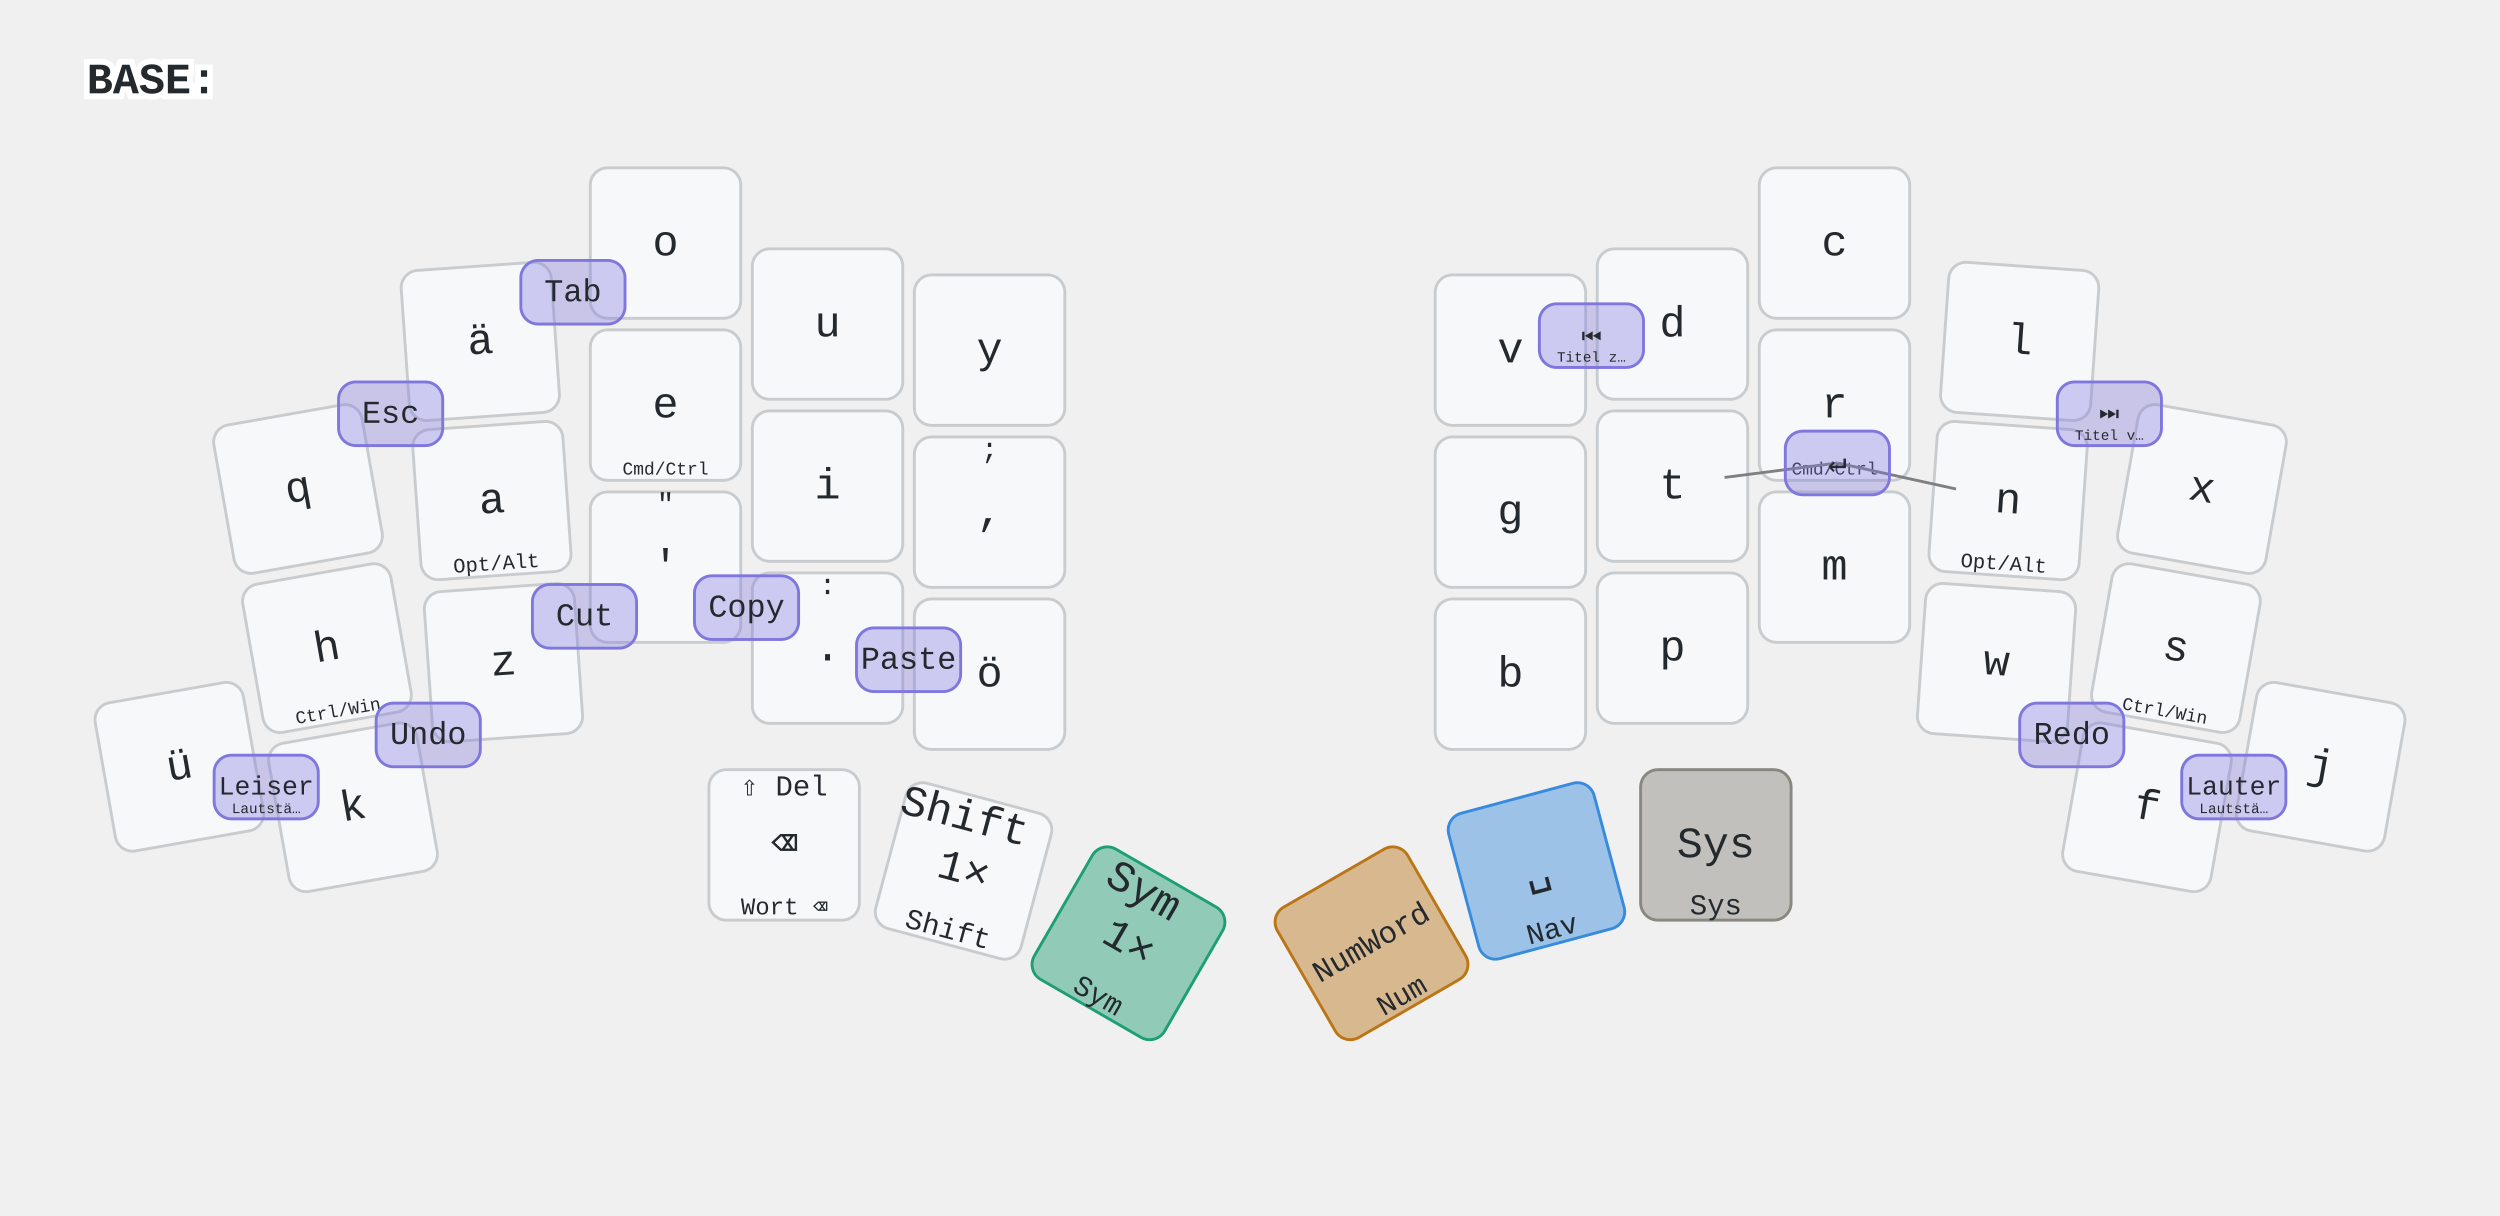
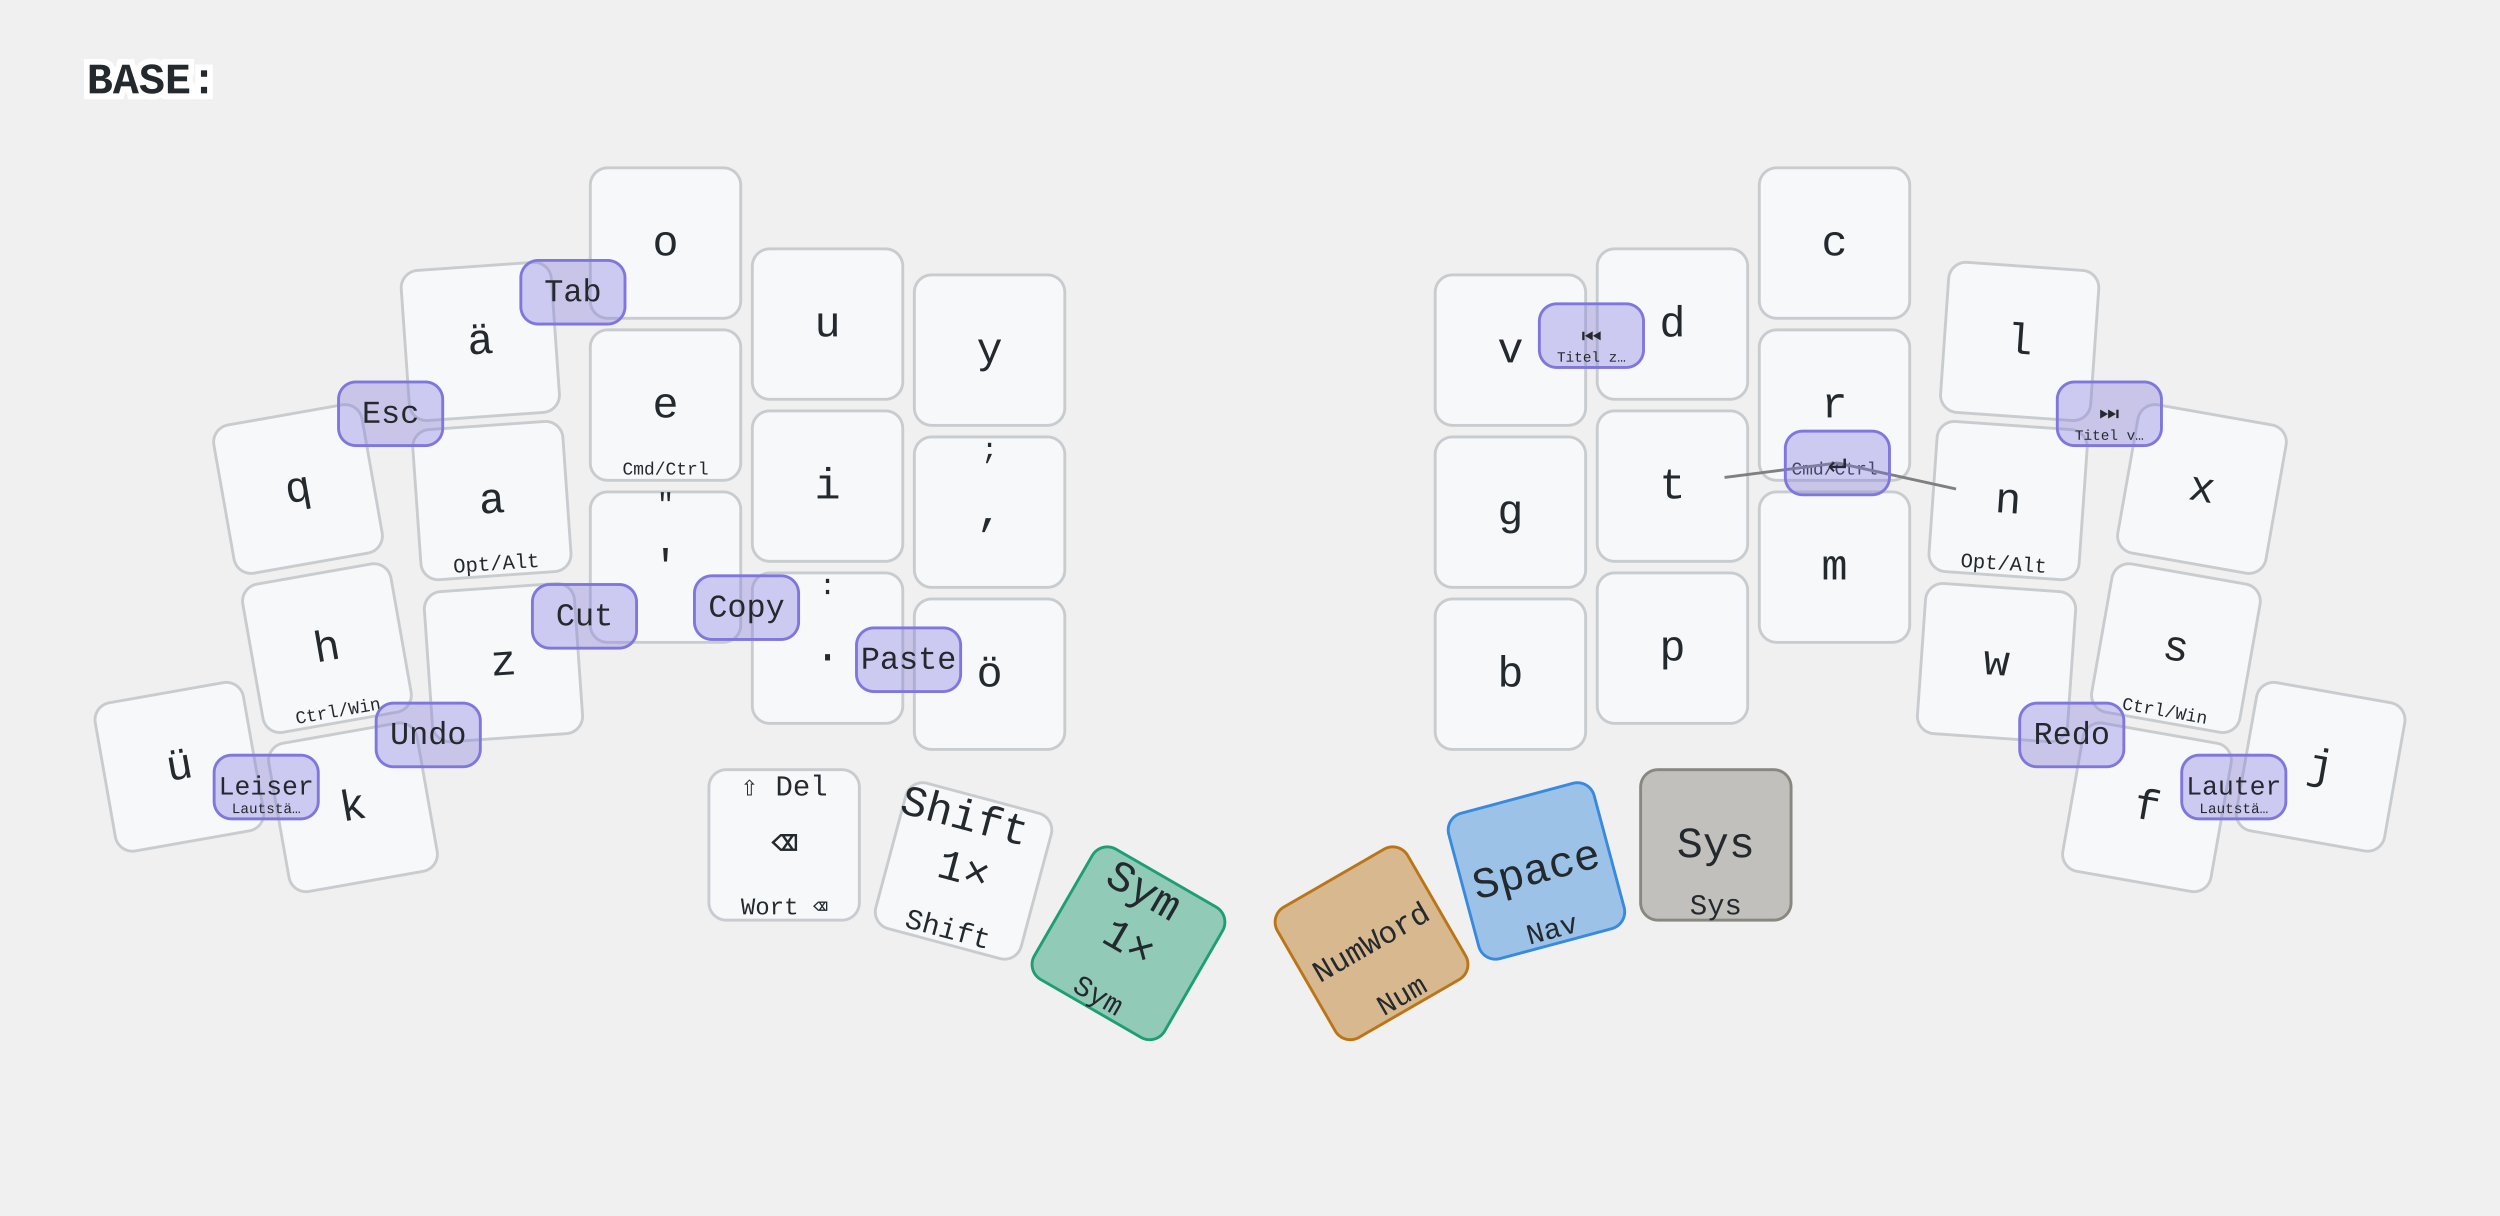
<svg xmlns="http://www.w3.org/2000/svg" width="1728" height="840" viewBox="0 0 864 420" class="keymap">
  <style>/* inherit to force styles through use tags */
svg path {
    fill: inherit;
}

/* font and background color specifications */
svg.keymap {
    font-family: SFMono-Regular,Consolas,Liberation Mono,Menlo,monospace;
    font-size: 14px;
    font-kerning: normal;
    text-rendering: optimizeLegibility;
    fill: #24292e;
}

/* default key styling */
rect.key {
    fill: #f6f8fa;
}

rect.key, rect.combo {
    stroke: #c9cccf;
    stroke-width: 1;
}

/* default key side styling, only used is draw_key_sides is set */
rect.side {
    filter: brightness(90%);
}

/* color accent for combo boxes */
rect.combo, rect.combo-separate {
    fill: #cdf;
}

/* color accent for held keys */
rect.held, rect.combo.held {
    fill: #fdd;
}

/* color accent for ghost (optional) keys */
rect.ghost, rect.combo.ghost {
    stroke-dasharray: 4, 4;
    stroke-width: 2;
}

text {
    text-anchor: middle;
    dominant-baseline: middle;
}

/* styling for layer labels */
text.label {
    font-weight: bold;
    text-anchor: start;
    stroke: white;
    stroke-width: 4;
    paint-order: stroke;
}

/* styling for optional footer */
text.footer {
    text-anchor: end;
    dominant-baseline: auto;
    stroke: white;
    stroke-width: 4;
    paint-order: stroke;
}

/* styling for combo tap, and key non-tap label text */
text.combo, text.hold, text.shifted, text.left, text.right {
    font-size: 11px;
}

text.hold {
    text-anchor: middle;
    dominant-baseline: auto;
}

text.shifted {
    text-anchor: middle;
    dominant-baseline: hanging;
}

text.left {
    text-anchor: start;
}

text.right {
    text-anchor: end;
}

text.layer-activator {
    text-decoration: underline;
}

/* styling for hold/shifted label text in combo box */
text.combo.hold, text.combo.shifted, text.combo.left, text.combo.right {
    font-size: 8px;
}

/* lighter symbol for transparent keys */
text.trans {
    fill: #7b7e81;
}

/* styling for combo dendrons */
path.combo {
    stroke-width: 1;
    stroke: gray;
    fill: none;
}

/* Start Tabler Icons Cleanup */
/* cannot use height/width with glyphs */
.icon-tabler &gt; path {
    fill: inherit;
    stroke: inherit;
    stroke-width: 2;
}
/* hide tabler's default box */
.icon-tabler &gt; path[stroke="none"][fill="none"] {
    visibility: hidden;
}
/* End Tabler Icons Cleanup */

@media (prefers-color-scheme: dark) {
svg.keymap { fill: #d1d6db; }
rect.key { fill: #3f4750; }
rect.key, rect.combo { stroke: #60666c; }
rect.combo, rect.combo-separate { fill: #1f3d7a; }
rect.held, rect.combo.held { fill: #854747; }
text.label, text.footer { stroke: black; }
text.trans { fill: #7e8184; }
path.combo { stroke: #7f7f7f; }

}

rect.key { stroke-width: 1; }
text { font-size: 15px; }
text.hold, text.shifted { font-size: 10px; }
rect.combo { fill: #7F77DD; fill-opacity: .35; stroke: #7F77DD; }

.layer-NAV rect.key.lay { fill: #378ADD; fill-opacity: .22; stroke: #378ADD; }
rect.key.trig-NAV { fill: #378ADD; fill-opacity: .45; stroke: #378ADD; }
rect.key.held.trig-NAV { stroke-width: 4; }

.layer-SYM rect.key.lay { fill: #1D9E75; fill-opacity: .22; stroke: #1D9E75; }
rect.key.trig-SYM { fill: #1D9E75; fill-opacity: .45; stroke: #1D9E75; }
rect.key.held.trig-SYM { stroke-width: 4; }

.layer-NUM rect.key.lay { fill: #BA7517; fill-opacity: .22; stroke: #BA7517; }
rect.key.trig-NUM { fill: #BA7517; fill-opacity: .45; stroke: #BA7517; }
rect.key.held.trig-NUM { stroke-width: 4; }

.layer-SYS rect.key.lay { fill: #888780; fill-opacity: .22; stroke: #888780; }
rect.key.trig-SYS { fill: #888780; fill-opacity: .45; stroke: #888780; }
rect.key.held.trig-SYS { stroke-width: 4; }
</style>
  <g transform="translate(30, 0)" class="layer-BASE">
    <text x="0" y="28" class="label" id="BASE">BASE:</text>
    <g transform="translate(0, 56)">
      <g transform="translate(73, 113) rotate(-10.0)" class="key keypos-0">
        <rect rx="6" ry="6" x="-26" y="-26" width="52" height="52" class="key" />
        <text x="0" y="0" class="key tap">q</text>
      </g>
      <g transform="translate(136, 62) rotate(-4.0)" class="key keypos-1">
        <rect rx="6" ry="6" x="-26" y="-26" width="52" height="52" class="key" />
        <text x="0" y="0" class="key tap">ä</text>
      </g>
      <g transform="translate(200, 28)" class="key keypos-2">
        <rect rx="6" ry="6" x="-26" y="-26" width="52" height="52" class="key" />
        <text x="0" y="0" class="key tap">o</text>
      </g>
      <g transform="translate(256, 56)" class="key keypos-3">
        <rect rx="6" ry="6" x="-26" y="-26" width="52" height="52" class="key" />
        <text x="0" y="0" class="key tap">u</text>
      </g>
      <g transform="translate(312, 65)" class="key keypos-4">
        <rect rx="6" ry="6" x="-26" y="-26" width="52" height="52" class="key" />
        <text x="0" y="0" class="key tap">y</text>
      </g>
      <g transform="translate(492, 65)" class="key keypos-5">
        <rect rx="6" ry="6" x="-26" y="-26" width="52" height="52" class="key" />
        <text x="0" y="0" class="key tap">v</text>
      </g>
      <g transform="translate(548, 56)" class="key keypos-6">
        <rect rx="6" ry="6" x="-26" y="-26" width="52" height="52" class="key" />
        <text x="0" y="0" class="key tap">d</text>
      </g>
      <g transform="translate(604, 28)" class="key keypos-7">
        <rect rx="6" ry="6" x="-26" y="-26" width="52" height="52" class="key" />
        <text x="0" y="0" class="key tap">c</text>
      </g>
      <g transform="translate(668, 62) rotate(4.0)" class="key keypos-8">
        <rect rx="6" ry="6" x="-26" y="-26" width="52" height="52" class="key" />
        <text x="0" y="0" class="key tap">l</text>
      </g>
      <g transform="translate(731, 113) rotate(10.0)" class="key keypos-9">
        <rect rx="6" ry="6" x="-26" y="-26" width="52" height="52" class="key" />
        <text x="0" y="0" class="key tap">x</text>
      </g>
      <g transform="translate(83, 168) rotate(-10.0)" class="key keypos-10">
        <rect rx="6" ry="6" x="-26" y="-26" width="52" height="52" class="key" />
        <text x="0" y="0" class="key tap">h</text>
        <text x="0" y="24" class="key hold">
          <tspan style="font-size: 62%">Ctrl/Win</tspan>
        </text>
      </g>
      <g transform="translate(140, 117) rotate(-4.0)" class="key keypos-11">
        <rect rx="6" ry="6" x="-26" y="-26" width="52" height="52" class="key" />
        <text x="0" y="0" class="key tap">a</text>
        <text x="0" y="24" class="key hold">
          <tspan style="font-size: 71%">Opt/Alt</tspan>
        </text>
      </g>
      <g transform="translate(200, 84)" class="key keypos-12">
        <rect rx="6" ry="6" x="-26" y="-26" width="52" height="52" class="key" />
        <text x="0" y="0" class="key tap">e</text>
        <text x="0" y="24" class="key hold">
          <tspan style="font-size: 62%">Cmd/Ctrl</tspan>
        </text>
      </g>
      <g transform="translate(256, 112)" class="key keypos-13">
        <rect rx="6" ry="6" x="-26" y="-26" width="52" height="52" class="key" />
        <text x="0" y="0" class="key tap">i</text>
      </g>
      <g transform="translate(312, 121)" class="key keypos-14">
        <rect rx="6" ry="6" x="-26" y="-26" width="52" height="52" class="key" />
        <text x="0" y="0" class="key tap">,</text>
        <text x="0" y="-24" class="key shifted">;</text>
      </g>
      <g transform="translate(492, 121)" class="key keypos-15">
        <rect rx="6" ry="6" x="-26" y="-26" width="52" height="52" class="key" />
        <text x="0" y="0" class="key tap">g</text>
      </g>
      <g transform="translate(548, 112)" class="key keypos-16">
        <rect rx="6" ry="6" x="-26" y="-26" width="52" height="52" class="key" />
        <text x="0" y="0" class="key tap">t</text>
      </g>
      <g transform="translate(604, 84)" class="key keypos-17">
        <rect rx="6" ry="6" x="-26" y="-26" width="52" height="52" class="key" />
        <text x="0" y="0" class="key tap">r</text>
        <text x="0" y="24" class="key hold">
          <tspan style="font-size: 62%">Cmd/Ctrl</tspan>
        </text>
      </g>
      <g transform="translate(664, 117) rotate(4.0)" class="key keypos-18">
        <rect rx="6" ry="6" x="-26" y="-26" width="52" height="52" class="key" />
        <text x="0" y="0" class="key tap">n</text>
        <text x="0" y="24" class="key hold">
          <tspan style="font-size: 71%">Opt/Alt</tspan>
        </text>
      </g>
      <g transform="translate(722, 168) rotate(10.0)" class="key keypos-19">
        <rect rx="6" ry="6" x="-26" y="-26" width="52" height="52" class="key" />
        <text x="0" y="0" class="key tap">s</text>
        <text x="0" y="24" class="key hold">
          <tspan style="font-size: 62%">Ctrl/Win</tspan>
        </text>
      </g>
      <g transform="translate(32, 209) rotate(-10.0)" class="key keypos-20">
        <rect rx="6" ry="6" x="-26" y="-26" width="52" height="52" class="key" />
        <text x="0" y="0" class="key tap">ü</text>
      </g>
      <g transform="translate(92, 223) rotate(-10.0)" class="key keypos-21">
        <rect rx="6" ry="6" x="-26" y="-26" width="52" height="52" class="key" />
        <text x="0" y="0" class="key tap">k</text>
      </g>
      <g transform="translate(144, 173) rotate(-4.0)" class="key keypos-22">
        <rect rx="6" ry="6" x="-26" y="-26" width="52" height="52" class="key" />
        <text x="0" y="0" class="key tap">z</text>
      </g>
      <g transform="translate(200, 140)" class="key keypos-23">
        <rect rx="6" ry="6" x="-26" y="-26" width="52" height="52" class="key" />
        <text x="0" y="0" class="key tap">'</text>
        <text x="0" y="-24" class="key shifted">"</text>
      </g>
      <g transform="translate(256, 168)" class="key keypos-24">
        <rect rx="6" ry="6" x="-26" y="-26" width="52" height="52" class="key" />
        <text x="0" y="0" class="key tap">.</text>
        <text x="0" y="-24" class="key shifted">:</text>
      </g>
      <g transform="translate(312, 177)" class="key keypos-25">
        <rect rx="6" ry="6" x="-26" y="-26" width="52" height="52" class="key" />
        <text x="0" y="0" class="key tap">ö</text>
      </g>
      <g transform="translate(492, 177)" class="key keypos-26">
        <rect rx="6" ry="6" x="-26" y="-26" width="52" height="52" class="key" />
        <text x="0" y="0" class="key tap">b</text>
      </g>
      <g transform="translate(548, 168)" class="key keypos-27">
        <rect rx="6" ry="6" x="-26" y="-26" width="52" height="52" class="key" />
        <text x="0" y="0" class="key tap">p</text>
      </g>
      <g transform="translate(604, 140)" class="key keypos-28">
        <rect rx="6" ry="6" x="-26" y="-26" width="52" height="52" class="key" />
        <text x="0" y="0" class="key tap">m</text>
      </g>
      <g transform="translate(660, 173) rotate(4.0)" class="key keypos-29">
        <rect rx="6" ry="6" x="-26" y="-26" width="52" height="52" class="key" />
        <text x="0" y="0" class="key tap">w</text>
      </g>
      <g transform="translate(712, 223) rotate(10.0)" class="key keypos-30">
        <rect rx="6" ry="6" x="-26" y="-26" width="52" height="52" class="key" />
        <text x="0" y="0" class="key tap">f</text>
      </g>
      <g transform="translate(772, 209) rotate(10.0)" class="key keypos-31">
        <rect rx="6" ry="6" x="-26" y="-26" width="52" height="52" class="key" />
        <text x="0" y="0" class="key tap">j</text>
      </g>
      <g transform="translate(241, 236)" class="key keypos-32">
        <rect rx="6" ry="6" x="-26" y="-26" width="52" height="52" class="key" />
        <text x="0" y="0" class="key tap">⌫</text>
        <text x="0" y="24" class="key hold">
          <tspan style="font-size: 83%">Wort ⌫</tspan>
        </text>
        <text x="0" y="-24" class="key shifted">⇧ Del</text>
      </g>
      <g transform="translate(303, 245) rotate(15.0)" class="key keypos-33">
        <rect rx="6" ry="6" x="-26" y="-26" width="52" height="52" class="key" />
        <text x="0" y="0" class="key tap">
          <tspan x="0" dy="-1.2em">Shift</tspan>
          <tspan x="0" dy="1.2em">1×</tspan>
        </text>
        <text x="0" y="24" class="key hold">Shift</text>
      </g>
      <g transform="translate(360, 270) rotate(30.0)" class="key trig-SYM keypos-34">
        <rect rx="6" ry="6" x="-26" y="-26" width="52" height="52" class="key trig-SYM" />
        <text x="0" y="0" class="key trig-SYM tap">
          <tspan x="0" dy="-1.2em">Sym</tspan>
          <tspan x="0" dy="1.2em">1×</tspan>
        </text>
        <text x="0" y="24" class="key trig-SYM hold">Sym</text>
      </g>
      <g transform="translate(444, 270) rotate(-30.0)" class="key trig-NUM keypos-35">
        <rect rx="6" ry="6" x="-26" y="-26" width="52" height="52" class="key trig-NUM" />
        <text x="0" y="0" class="key trig-NUM tap">
          <tspan style="font-size: 71%">NumWord</tspan>
        </text>
        <text x="0" y="24" class="key trig-NUM hold">Num</text>
      </g>
      <g transform="translate(501, 245) rotate(-15.0)" class="key trig-NAV keypos-36">
        <rect rx="6" ry="6" x="-26" y="-26" width="52" height="52" class="key trig-NAV" />
-         <text x="0" y="0" class="key trig-NAV tap">␣</text>
+         <text x="0" y="0" class="key trig-NAV tap">Space</text>
        <text x="0" y="24" class="key trig-NAV hold">Nav</text>
      </g>
      <g transform="translate(563, 236)" class="key trig-SYS keypos-37">
        <rect rx="6" ry="6" x="-26" y="-26" width="52" height="52" class="key trig-SYS" />
        <text x="0" y="0" class="key trig-SYS tap">Sys</text>
        <text x="0" y="24" class="key trig-SYS hold">Sys</text>
      </g>
      <g class="combo combo combopos-0">
        <rect rx="6" ry="6" x="87" y="76" width="36" height="22" class="combo combo" />
        <text x="105" y="87" class="combo combo tap">Esc</text>
      </g>
      <g class="combo combo combopos-1">
        <rect rx="6" ry="6" x="150" y="34" width="36" height="22" class="combo combo" />
        <text x="168" y="45" class="combo combo tap">Tab</text>
      </g>
      <g class="combo combo combopos-2">
        <path d="M605,104 l-39,5" class="combo" />
        <path d="M605,104 l41,9" class="combo" />
        <rect rx="6" ry="6" x="587" y="93" width="36" height="22" class="combo combo" />
        <text x="605" y="104" class="combo combo tap">↵</text>
      </g>
      <g class="combo combo combopos-3">
        <rect rx="6" ry="6" x="502" y="49" width="36" height="22" class="combo combo" />
        <text x="520" y="60" class="combo combo tap">⏮︎</text>
        <text x="520" y="69" class="combo combo hold">
          <tspan style="font-size: 62%">Titel z…</tspan>
        </text>
      </g>
      <g class="combo combo combopos-4">
        <rect rx="6" ry="6" x="681" y="76" width="36" height="22" class="combo combo" />
        <text x="699" y="87" class="combo combo tap">⏭︎</text>
        <text x="699" y="96" class="combo combo hold">
          <tspan style="font-size: 62%">Titel v…</tspan>
        </text>
      </g>
      <g class="combo combo combopos-5">
        <rect rx="6" ry="6" x="44" y="205" width="36" height="22" class="combo combo" />
        <text x="62" y="216" class="combo combo tap">
          <tspan style="font-size: 83%">Leiser</tspan>
        </text>
        <text x="62" y="225" class="combo combo hold">
          <tspan style="font-size: 62%">Lautstä…</tspan>
        </text>
      </g>
      <g class="combo combo combopos-6">
        <rect rx="6" ry="6" x="724" y="205" width="36" height="22" class="combo combo" />
        <text x="742" y="216" class="combo combo tap">
          <tspan style="font-size: 83%">Lauter</tspan>
        </text>
        <text x="742" y="225" class="combo combo hold">
          <tspan style="font-size: 62%">Lautstä…</tspan>
        </text>
      </g>
      <g class="combo combo combopos-7">
        <rect rx="6" ry="6" x="100" y="187" width="36" height="22" class="combo combo" />
        <text x="118" y="198" class="combo combo tap">Undo</text>
      </g>
      <g class="combo combo combopos-8">
        <rect rx="6" ry="6" x="154" y="146" width="36" height="22" class="combo combo" />
        <text x="172" y="157" class="combo combo tap">Cut</text>
      </g>
      <g class="combo combo combopos-9">
        <rect rx="6" ry="6" x="210" y="143" width="36" height="22" class="combo combo" />
        <text x="228" y="154" class="combo combo tap">Copy</text>
      </g>
      <g class="combo combo combopos-10">
        <rect rx="6" ry="6" x="266" y="161" width="36" height="22" class="combo combo" />
        <text x="284" y="172" class="combo combo tap">Paste</text>
      </g>
      <g class="combo combo combopos-11">
        <rect rx="6" ry="6" x="668" y="187" width="36" height="22" class="combo combo" />
        <text x="686" y="198" class="combo combo tap">Redo</text>
      </g>
    </g>
  </g>
</svg>
